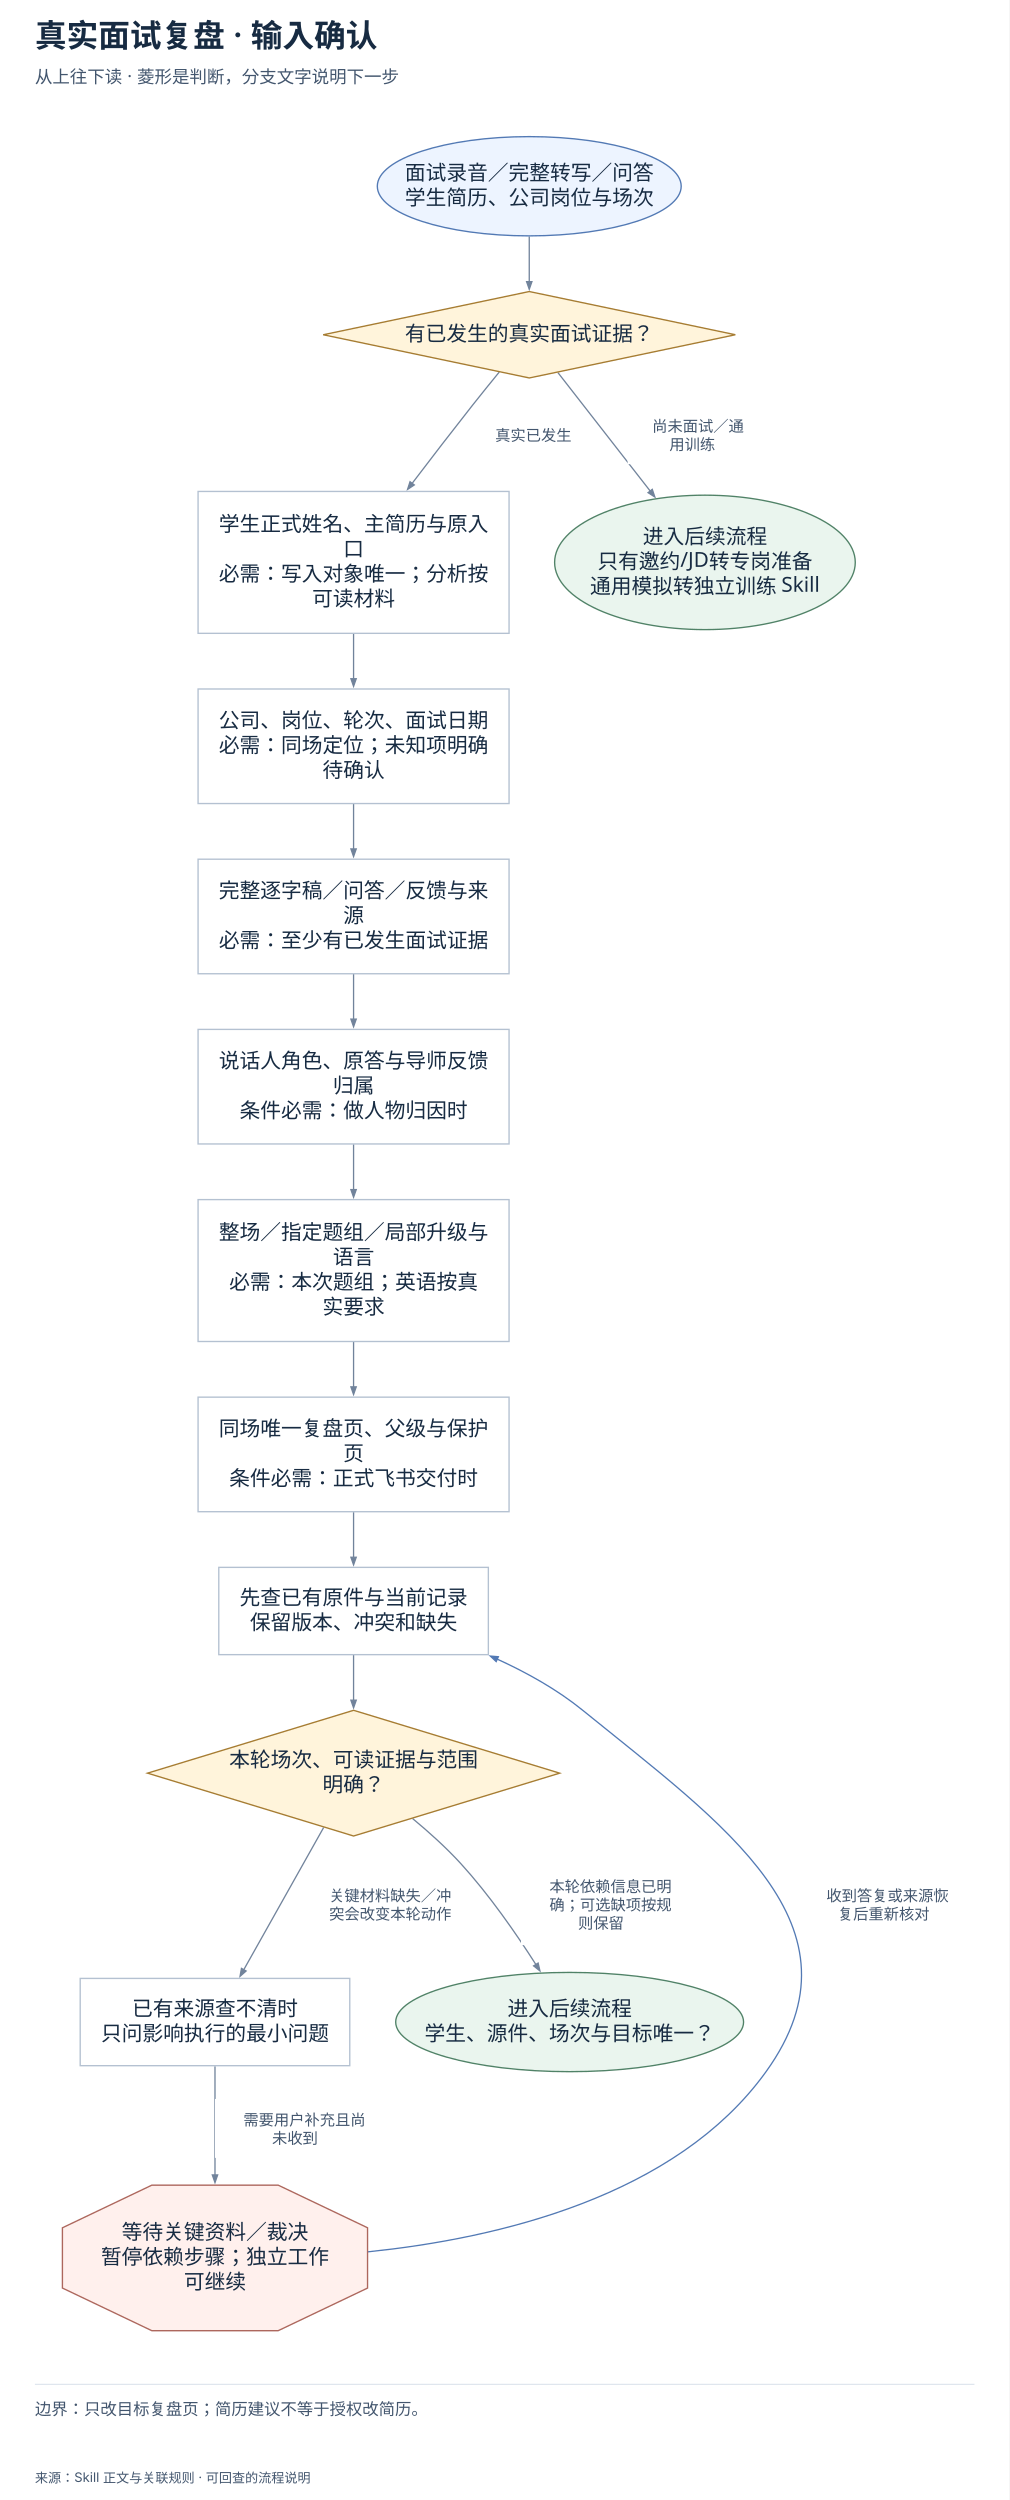
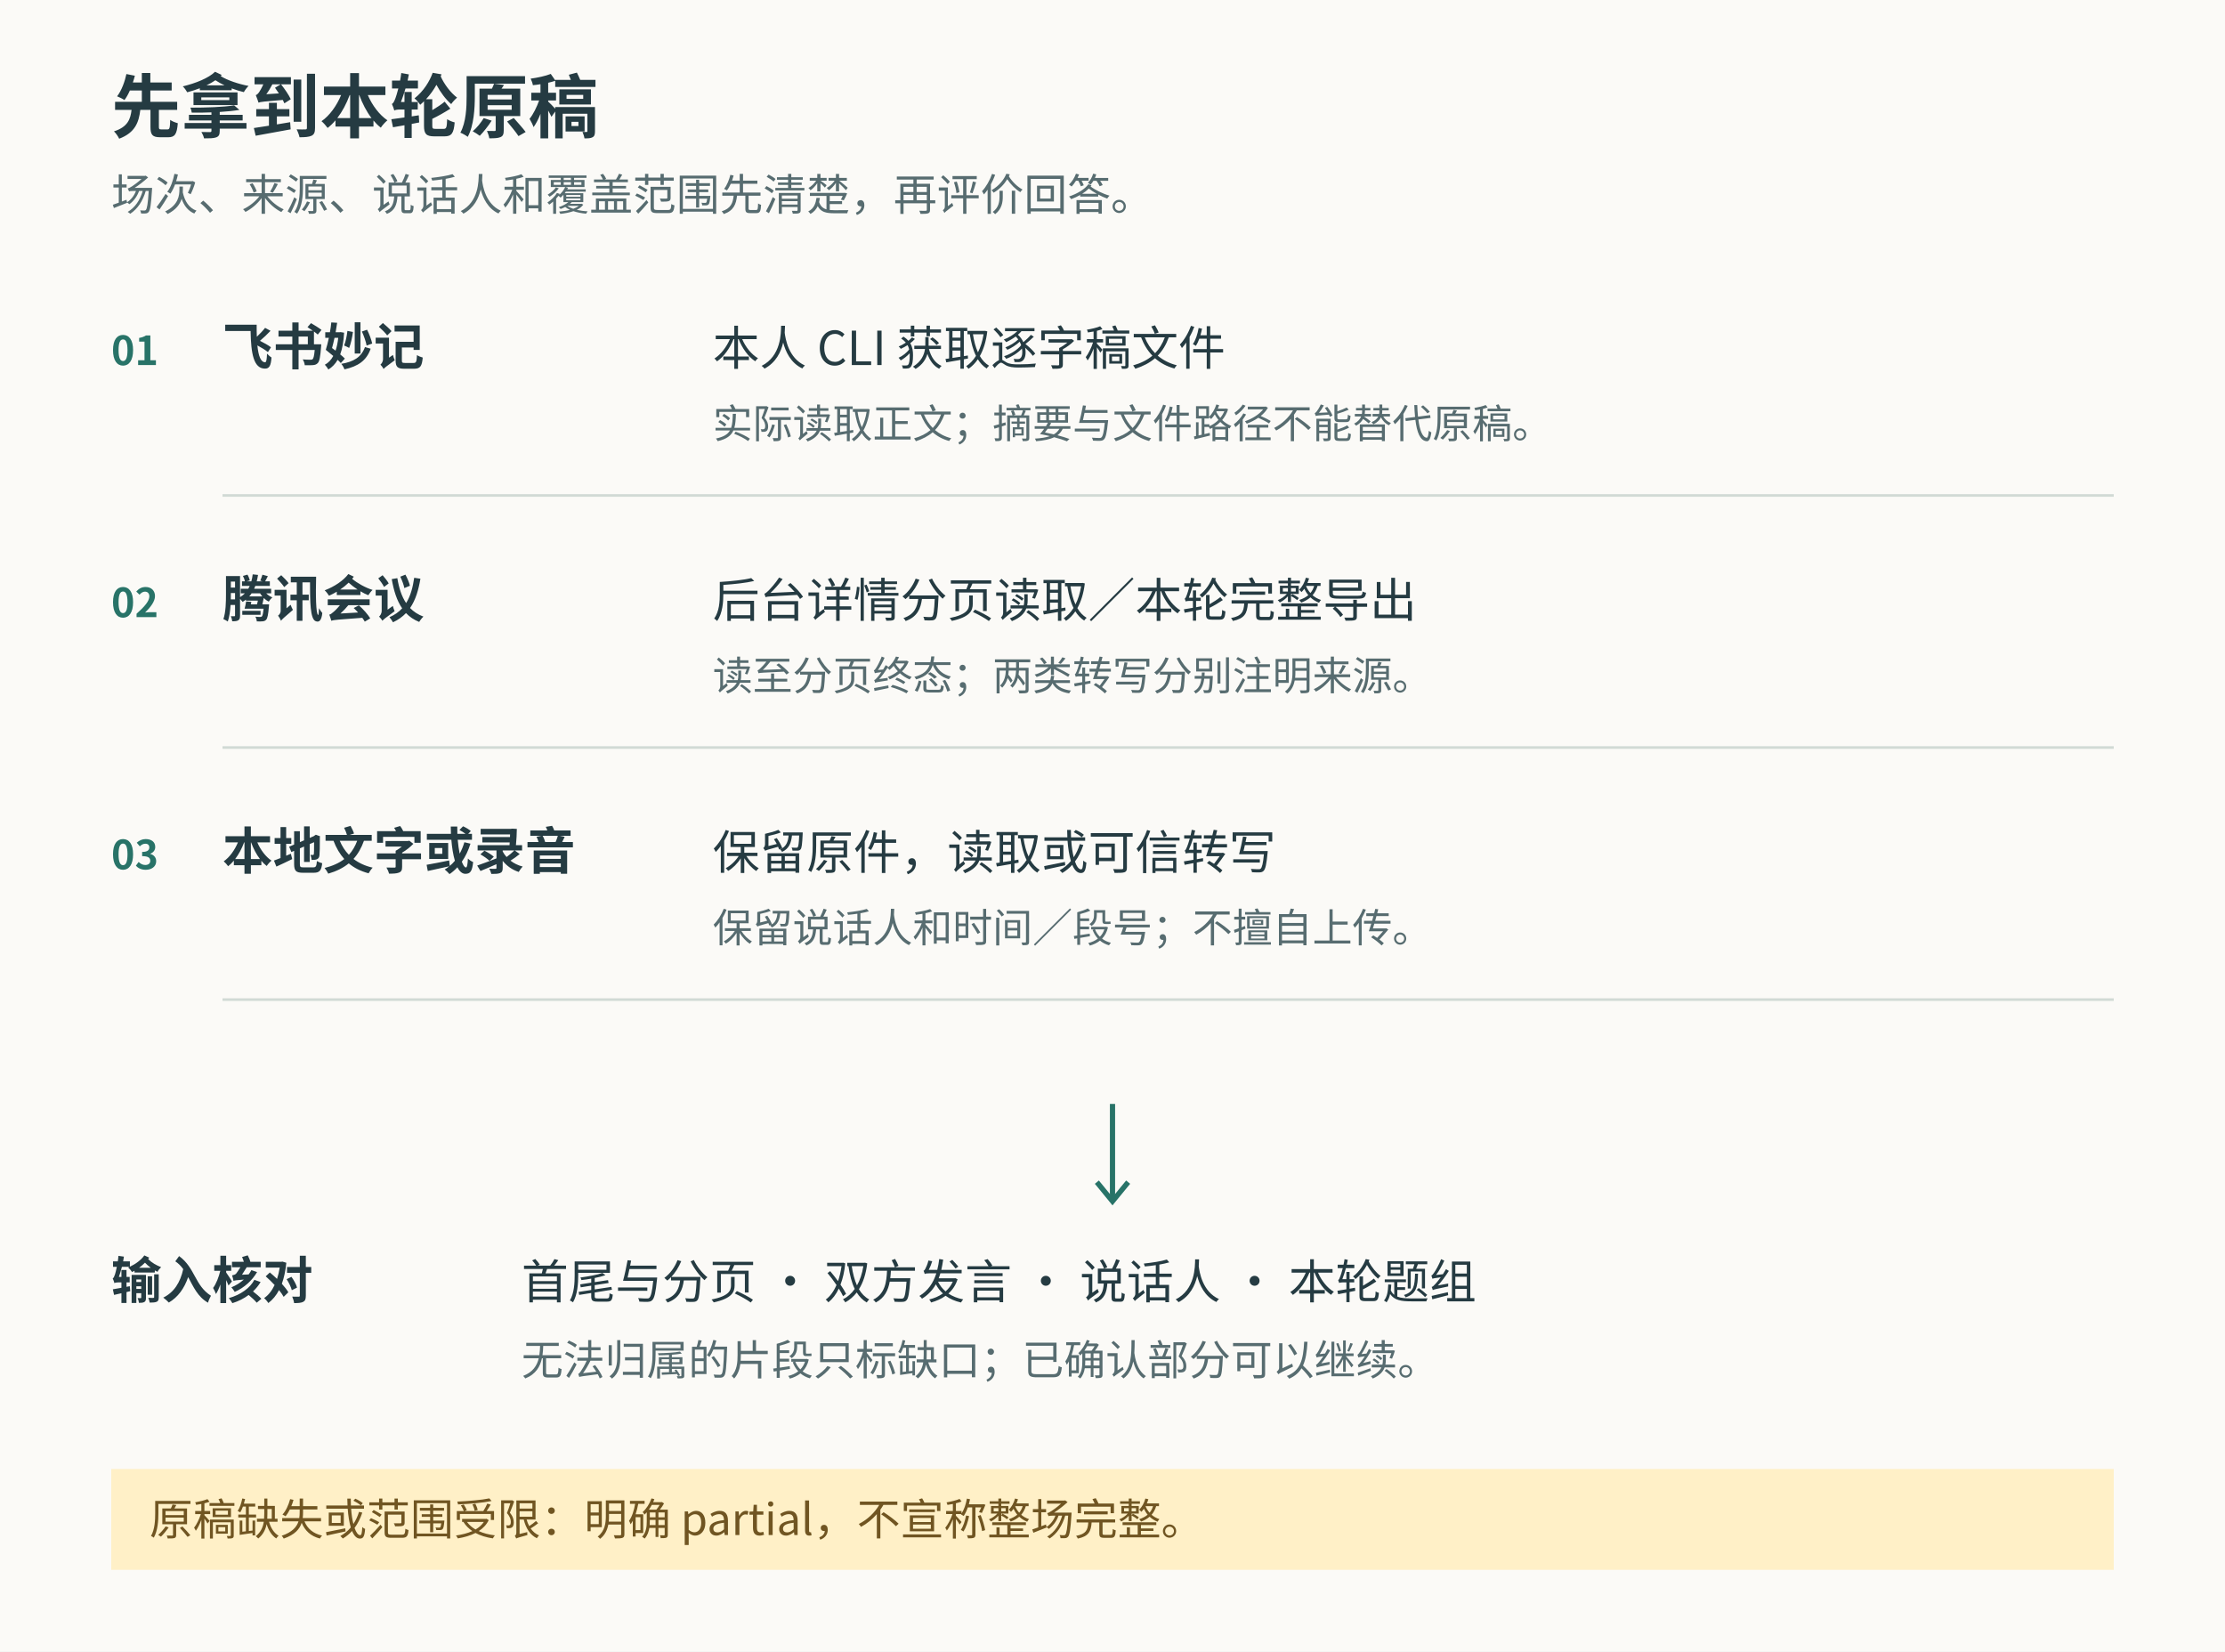
- <svg xmlns="http://www.w3.org/2000/svg" data-artifact-sha256="b0411705e3581c1f1f1bff90e084e72cafcfeb96dbdbb07372be80869ce723dd" viewBox="0 0 925.00 2291.00" width="925.00" height="2291.00" role="img" aria-labelledby="title desc" data-entry-x="485.01" data-definition-sha256="ee98c5e65984bc311050697138430b6119f492b5a579cd42e9904247c7e26a65" data-renderer="viz-3.31.0">
-   <rect width="100%" height="100%" fill="white" />
-   <g font-family="-apple-system,BlinkMacSystemFont,PingFang SC,sans-serif" fill="#172b42">
-     <text x="32" y="43" font-size="29" font-weight="600">真实面试复盘 · 输入确认</text>
-     <text x="32" y="76" font-size="16" fill="#43566e">从上往下读 · 菱形是判断，分支文字说明下一步</text>
-   </g>
-   <svg x="32.00" y="100" width="861" height="2061" viewBox="0 0 861 2061">
-     <g id="graph0" class="graph" transform="scale(1 1) rotate(0) translate(25.2 2035.84)">
-       <g id="edge1" class="edge">
-         <path fill="none" stroke="#71839b" stroke-width="1.2" d="M427.81,-1919.14C427.81,-1905.79 427.81,-1891.12 427.81,-1877.61" />
-         <polygon fill="#71839b" stroke="#71839b" stroke-width="1.2" points="430.26,-1877.74 427.81,-1870.74 425.36,-1877.74 430.26,-1877.74" />
-       </g>
-       <g id="edge3" class="edge">
-         <path fill="none" stroke="#71839b" stroke-width="1.2" d="M400.34,-1794.92C392.36,-1785.17 383.68,-1774.44 375.81,-1764.48 357.5,-1741.29 337.83,-1715.69 320.3,-1692.64" />
-         <polygon fill="#71839b" stroke="#71839b" stroke-width="1.2" points="322.46,-1691.44 316.28,-1687.34 318.56,-1694.4 322.46,-1691.44" />
-         <polygon fill="white" stroke="none" points="375.81,-1720.98 375.81,-1753.98 469.81,-1753.98 469.81,-1720.98 375.81,-1720.98" />
-         <text xml:space="preserve" text-anchor="start" x="396.56" y="-1731.88" font-family="PingFang SC" font-size="14.00" fill="#43566e">真实已发生</text>
-       </g>
-       <g id="edge2" class="edge">
-         <path fill="none" stroke="#71839b" stroke-width="1.2" d="M454.04,-1794.42C476.94,-1765.04 510.8,-1721.57 538.86,-1685.57" />
-         <polygon fill="#71839b" stroke="#71839b" stroke-width="1.2" points="540.54,-1687.4 542.91,-1680.37 536.67,-1684.38 540.54,-1687.4" />
-         <polygon fill="white" stroke="none" points="517.95,-1710.48 517.95,-1764.48 625.95,-1764.48 625.95,-1710.48 517.95,-1710.48" />
-         <text xml:space="preserve" text-anchor="start" x="540.45" y="-1740.28" font-family="PingFang SC" font-size="14.00" fill="#43566e">尚未面试／通</text>
-         <text xml:space="preserve" text-anchor="start" x="556.2" y="-1723.48" font-family="PingFang SC" font-size="14.00" fill="#43566e">用训练</text>
-       </g>
-       <g id="edge4" class="edge">
-         <path fill="none" stroke="#71839b" stroke-width="1.2" d="M266.81,-1555.09C266.81,-1541.5 266.81,-1527.21 266.81,-1513.76" />
-         <polygon fill="#71839b" stroke="#71839b" stroke-width="1.2" points="269.26,-1513.87 266.81,-1506.87 264.36,-1513.87 269.26,-1513.87" />
-       </g>
-       <g id="edge5" class="edge">
-         <path fill="none" stroke="#71839b" stroke-width="1.2" d="M266.81,-1399.26C266.81,-1385.87 266.81,-1371.34 266.81,-1357.55" />
-         <polygon fill="#71839b" stroke="#71839b" stroke-width="1.2" points="269.26,-1357.89 266.81,-1350.89 264.36,-1357.89 269.26,-1357.89" />
-       </g>
-       <g id="edge6" class="edge">
-         <path fill="none" stroke="#71839b" stroke-width="1.2" d="M266.81,-1243.28C266.81,-1229.9 266.81,-1215.37 266.81,-1201.57" />
-         <polygon fill="#71839b" stroke="#71839b" stroke-width="1.2" points="269.26,-1201.91 266.81,-1194.91 264.36,-1201.91 269.26,-1201.91" />
-       </g>
-       <g id="edge7" class="edge">
-         <path fill="none" stroke="#71839b" stroke-width="1.2" d="M266.81,-1087.24C266.81,-1074.04 266.81,-1059.59 266.81,-1045.55" />
-         <polygon fill="#71839b" stroke="#71839b" stroke-width="1.2" points="269.26,-1045.68 266.81,-1038.68 264.36,-1045.68 269.26,-1045.68" />
-       </g>
-       <g id="edge8" class="edge">
-         <path fill="none" stroke="#71839b" stroke-width="1.2" d="M266.81,-906.13C266.81,-892.54 266.81,-878.25 266.81,-864.8" />
-         <polygon fill="#71839b" stroke="#71839b" stroke-width="1.2" points="269.26,-864.91 266.81,-857.91 264.36,-864.91 269.26,-864.91" />
-       </g>
-       <g id="edge9" class="edge">
-         <path fill="none" stroke="#71839b" stroke-width="1.2" d="M266.81,-750.12C266.81,-736.53 266.81,-721.95 266.81,-708.57" />
-         <polygon fill="#71839b" stroke="#71839b" stroke-width="1.2" points="269.26,-708.79 266.81,-701.79 264.36,-708.79 269.26,-708.79" />
-       </g>
-       <g id="edge10" class="edge">
-         <path fill="none" stroke="#71839b" stroke-width="1.2" d="M266.81,-619.23C266.81,-606.45 266.81,-591.89 266.81,-577.71" />
-         <polygon fill="#71839b" stroke="#71839b" stroke-width="1.2" points="269.26,-577.77 266.81,-570.77 264.36,-577.77 269.26,-577.77" />
-       </g>
-       <g id="edge12" class="edge">
-         <path fill="none" stroke="#71839b" stroke-width="1.2" d="M239.41,-461.14C217.67,-422.44 187.48,-368.7 166.05,-330.55" />
-         <polygon fill="#71839b" stroke="#71839b" stroke-width="1.2" points="168.34,-329.62 162.77,-324.72 164.07,-332.02 168.34,-329.62" />
-         <polygon fill="white" stroke="none" points="218.42,-363.82 218.42,-417.82 354.42,-417.82 354.42,-363.82 218.42,-363.82" />
-         <text xml:space="preserve" text-anchor="start" x="244.42" y="-393.62" font-family="PingFang SC" font-size="14.00" fill="#43566e">关键材料缺失／冲</text>
-         <text xml:space="preserve" text-anchor="start" x="244.42" y="-376.82" font-family="PingFang SC" font-size="14.00" fill="#43566e">突会改变本轮动作</text>
-       </g>
-       <g id="edge11" class="edge">
-         <path fill="none" stroke="#71839b" stroke-width="1.2" d="M320.79,-469.4C335.79,-456.99 351.58,-442.78 364.81,-428.32 390.91,-399.79 415.68,-364.09 434.04,-335.32" />
-         <polygon fill="#71839b" stroke="#71839b" stroke-width="1.2" points="435.92,-336.92 437.59,-329.69 431.78,-334.3 435.92,-336.92" />
-         <polygon fill="white" stroke="none" points="420.25,-353.32 420.25,-428.32 556.25,-428.32 556.25,-353.32 420.25,-353.32" />
-         <text xml:space="preserve" text-anchor="start" x="446.25" y="-402.02" font-family="PingFang SC" font-size="14.00" fill="#43566e">本轮依赖信息已明</text>
-         <text xml:space="preserve" text-anchor="start" x="446.25" y="-385.22" font-family="PingFang SC" font-size="14.00" fill="#43566e">确；可选缺项按规</text>
-         <text xml:space="preserve" text-anchor="start" x="472.5" y="-368.42" font-family="PingFang SC" font-size="14.00" fill="#43566e">则保留</text>
-       </g>
-       <g id="edge13" class="edge">
-         <path fill="none" stroke="#71839b" stroke-width="1.2" d="M139.81,-242.31C139.81,-214.34 139.81,-175.99 139.81,-142.34" />
-         <polygon fill="#71839b" stroke="#71839b" stroke-width="1.2" points="142.26,-142.72 139.81,-135.72 137.36,-142.72 142.26,-142.72" />
-         <polygon fill="white" stroke="none" points="139.81,-158.36 139.81,-212.36 275.81,-212.36 275.81,-158.36 139.81,-158.36" />
-         <text xml:space="preserve" text-anchor="start" x="165.81" y="-188.16" font-family="PingFang SC" font-size="14.00" fill="#43566e">需要用户补充且尚</text>
-         <text xml:space="preserve" text-anchor="start" x="192.06" y="-171.36" font-family="PingFang SC" font-size="14.00" fill="#43566e">未收到</text>
-       </g>
-       <g id="edge14" class="edge">
-         <path fill="none" stroke="#5279b4" stroke-width="1.2" d="M280.03,-72.27C398.76,-84.48 562.41,-122.74 644.81,-237.36 741.15,-371.36 604.86,-464.4 476.81,-568.52 453.6,-587.39 425.84,-602.95 398.23,-615.52" />
-         <polygon fill="#5279b4" stroke="#5279b4" stroke-width="1.2" points="397.51,-613.16 392.11,-618.24 399.5,-617.63 397.51,-613.16" />
-         <polygon fill="white" stroke="none" points="674.1,-363.82 674.1,-417.82 810.1,-417.82 810.1,-363.82 674.1,-363.82" />
-         <text xml:space="preserve" text-anchor="start" x="700.1" y="-393.62" font-family="PingFang SC" font-size="14.00" fill="#43566e">收到答复或来源恢</text>
-         <text xml:space="preserve" text-anchor="start" x="710.6" y="-376.82" font-family="PingFang SC" font-size="14.00" fill="#43566e">复后重新核对</text>
-       </g>
-       <g id="node1" class="node">
-         <ellipse fill="#edf4ff" stroke="#5279b4" stroke-width="1.25" cx="427.81" cy="-1965.16" rx="139.24" ry="45.48" />
-         <text xml:space="preserve" text-anchor="middle" x="427.81" y="-1970.86" font-family="PingFang SC" font-size="19.00" fill="#172b42">面试录音／完整转写／问答</text>
-         <text xml:space="preserve" text-anchor="middle" x="427.81" y="-1948.06" font-family="PingFang SC" font-size="19.00" fill="#172b42">学生简历、公司岗位与场次</text>
-       </g>
-       <g id="node2" class="node">
-         <polygon fill="#fff4db" stroke="#a67c32" stroke-width="1.25" points="427.81,-1868.68 238.95,-1829.08 427.81,-1789.48 616.67,-1829.08 427.81,-1868.68" />
-         <text xml:space="preserve" text-anchor="middle" x="427.81" y="-1823.38" font-family="PingFang SC" font-size="19.00" fill="#172b42">有已发生的真实面试证据？</text>
-       </g>
-       <g id="node3" class="node">
-         <polygon fill="#ffffff" stroke="#b4c1d1" stroke-width="1.25" points="409.3,-1685.48 124.32,-1685.48 124.32,-1555.45 409.3,-1555.45 409.3,-1685.48" />
-         <text xml:space="preserve" text-anchor="middle" x="266.81" y="-1648.96" font-family="PingFang SC" font-size="19.00" fill="#172b42">学生正式姓名、主简历与原入</text>
-         <text xml:space="preserve" text-anchor="middle" x="266.81" y="-1626.16" font-family="PingFang SC" font-size="19.00" fill="#172b42">口</text>
-         <text xml:space="preserve" text-anchor="middle" x="266.81" y="-1603.36" font-family="PingFang SC" font-size="19.00" fill="#172b42">必需：写入对象唯一；分析按</text>
-         <text xml:space="preserve" text-anchor="middle" x="266.81" y="-1580.56" font-family="PingFang SC" font-size="19.00" fill="#172b42">可读材料</text>
-       </g>
-       <g id="node4" class="node">
-         <polygon fill="#ffffff" stroke="#b4c1d1" stroke-width="1.25" points="409.3,-1504.45 124.32,-1504.45 124.32,-1399.47 409.3,-1399.47 409.3,-1504.45" />
-         <text xml:space="preserve" text-anchor="middle" x="266.81" y="-1469.06" font-family="PingFang SC" font-size="19.00" fill="#172b42">公司、岗位、轮次、面试日期</text>
-         <text xml:space="preserve" text-anchor="middle" x="266.81" y="-1446.26" font-family="PingFang SC" font-size="19.00" fill="#172b42">必需：同场定位；未知项明确</text>
-         <text xml:space="preserve" text-anchor="middle" x="266.81" y="-1423.46" font-family="PingFang SC" font-size="19.00" fill="#172b42">待确认</text>
-       </g>
-       <g id="node5" class="node">
-         <polygon fill="#ffffff" stroke="#b4c1d1" stroke-width="1.25" points="409.3,-1348.47 124.32,-1348.47 124.32,-1243.5 409.3,-1243.5 409.3,-1348.47" />
-         <text xml:space="preserve" text-anchor="middle" x="266.81" y="-1313.08" font-family="PingFang SC" font-size="19.00" fill="#172b42">完整逐字稿／问答／反馈与来</text>
-         <text xml:space="preserve" text-anchor="middle" x="266.81" y="-1290.28" font-family="PingFang SC" font-size="19.00" fill="#172b42">源</text>
-         <text xml:space="preserve" text-anchor="middle" x="266.81" y="-1267.48" font-family="PingFang SC" font-size="19.00" fill="#172b42">必需：至少有已发生面试证据</text>
-       </g>
-       <g id="node6" class="node">
-         <polygon fill="#ffffff" stroke="#b4c1d1" stroke-width="1.25" points="409.3,-1192.5 124.32,-1192.5 124.32,-1087.52 409.3,-1087.52 409.3,-1192.5" />
-         <text xml:space="preserve" text-anchor="middle" x="266.81" y="-1157.11" font-family="PingFang SC" font-size="19.00" fill="#172b42">说话人角色、原答与导师反馈</text>
-         <text xml:space="preserve" text-anchor="middle" x="266.81" y="-1134.31" font-family="PingFang SC" font-size="19.00" fill="#172b42">归属</text>
-         <text xml:space="preserve" text-anchor="middle" x="266.81" y="-1111.51" font-family="PingFang SC" font-size="19.00" fill="#172b42">条件必需：做人物归因时</text>
-       </g>
-       <g id="node7" class="node">
-         <polygon fill="#ffffff" stroke="#b4c1d1" stroke-width="1.25" points="409.3,-1036.52 124.32,-1036.52 124.32,-906.49 409.3,-906.49 409.3,-1036.52" />
-         <text xml:space="preserve" text-anchor="middle" x="266.81" y="-1000" font-family="PingFang SC" font-size="19.00" fill="#172b42">整场／指定题组／局部升级与</text>
-         <text xml:space="preserve" text-anchor="middle" x="266.81" y="-977.2" font-family="PingFang SC" font-size="19.00" fill="#172b42">语言</text>
-         <text xml:space="preserve" text-anchor="middle" x="266.81" y="-954.4" font-family="PingFang SC" font-size="19.00" fill="#172b42">必需：本次题组；英语按真</text>
-         <text xml:space="preserve" text-anchor="middle" x="266.81" y="-931.6" font-family="PingFang SC" font-size="19.00" fill="#172b42">实要求</text>
-       </g>
-       <g id="node8" class="node">
-         <polygon fill="#ffffff" stroke="#b4c1d1" stroke-width="1.25" points="409.3,-855.49 124.32,-855.49 124.32,-750.51 409.3,-750.51 409.3,-855.49" />
-         <text xml:space="preserve" text-anchor="middle" x="266.81" y="-820.1" font-family="PingFang SC" font-size="19.00" fill="#172b42">同场唯一复盘页、父级与保护</text>
-         <text xml:space="preserve" text-anchor="middle" x="266.81" y="-797.3" font-family="PingFang SC" font-size="19.00" fill="#172b42">页</text>
-         <text xml:space="preserve" text-anchor="middle" x="266.81" y="-774.5" font-family="PingFang SC" font-size="19.00" fill="#172b42">条件必需：正式飞书交付时</text>
-       </g>
-       <g id="node9" class="node">
-         <polygon fill="#ffffff" stroke="#b4c1d1" stroke-width="1.25" points="390.33,-699.51 143.29,-699.51 143.29,-619.52 390.33,-619.52 390.33,-699.51" />
-         <text xml:space="preserve" text-anchor="middle" x="266.81" y="-665.22" font-family="PingFang SC" font-size="19.00" fill="#172b42">先查已有原件与当前记录</text>
-         <text xml:space="preserve" text-anchor="middle" x="266.81" y="-642.42" font-family="PingFang SC" font-size="19.00" fill="#172b42">保留版本、冲突和缺失</text>
-       </g>
-       <g id="node10" class="node">
-         <polygon fill="#fff4db" stroke="#a67c32" stroke-width="1.25" points="266.81,-568.52 77.95,-510.92 266.81,-453.32 455.67,-510.92 266.81,-568.52" />
-         <text xml:space="preserve" text-anchor="middle" x="266.81" y="-516.62" font-family="PingFang SC" font-size="19.00" fill="#172b42">本轮场次、可读证据与范围</text>
-         <text xml:space="preserve" text-anchor="middle" x="266.81" y="-493.82" font-family="PingFang SC" font-size="19.00" fill="#172b42">明确？</text>
-       </g>
-       <g id="node11" class="node">
-         <polygon fill="#ffffff" stroke="#b4c1d1" stroke-width="1.25" points="263.33,-322.83 16.29,-322.83 16.29,-242.84 263.33,-242.84 263.33,-322.83" />
-         <text xml:space="preserve" text-anchor="middle" x="139.81" y="-288.54" font-family="PingFang SC" font-size="19.00" fill="#172b42">已有来源查不清时</text>
-         <text xml:space="preserve" text-anchor="middle" x="139.81" y="-265.74" font-family="PingFang SC" font-size="19.00" fill="#172b42">只问影响执行的最小问题</text>
-       </g>
-       <g id="node12" class="node">
-         <polygon fill="#fff0ed" stroke="#ad675d" stroke-width="1.25" points="279.62,-39.06 279.62,-94.3 197.72,-133.36 81.9,-133.36 0,-94.3 0,-39.06 81.9,0 197.72,0 279.62,-39.06" />
-         <text xml:space="preserve" text-anchor="middle" x="139.81" y="-83.78" font-family="PingFang SC" font-size="19.00" fill="#172b42">等待关键资料／裁决</text>
-         <text xml:space="preserve" text-anchor="middle" x="139.81" y="-60.98" font-family="PingFang SC" font-size="19.00" fill="#172b42">暂停依赖步骤；独立工作</text>
-         <text xml:space="preserve" text-anchor="middle" x="139.81" y="-38.18" font-family="PingFang SC" font-size="19.00" fill="#172b42">可继续</text>
-       </g>
-       <g id="node13" class="node">
-         <ellipse fill="#eaf5ee" stroke="#508267" stroke-width="1.25" cx="588.81" cy="-1620.46" rx="137.76" ry="61.6" />
-         <text xml:space="preserve" text-anchor="middle" x="588.81" y="-1637.56" font-family="PingFang SC" font-size="19.00" fill="#172b42">进入后续流程</text>
-         <text xml:space="preserve" text-anchor="middle" x="588.81" y="-1614.76" font-family="PingFang SC" font-size="19.00" fill="#172b42">只有邀约/JD转专岗准备</text>
-         <text xml:space="preserve" text-anchor="middle" x="588.81" y="-1591.96" font-family="PingFang SC" font-size="19.00" fill="#172b42">通用模拟转独立训练 Skill</text>
-       </g>
-       <g id="node14" class="node">
-         <ellipse fill="#eaf5ee" stroke="#508267" stroke-width="1.25" cx="464.81" cy="-282.84" rx="159.4" ry="45.48" />
-         <text xml:space="preserve" text-anchor="middle" x="464.81" y="-288.54" font-family="PingFang SC" font-size="19.00" fill="#172b42">进入后续流程</text>
-         <text xml:space="preserve" text-anchor="middle" x="464.81" y="-265.74" font-family="PingFang SC" font-size="19.00" fill="#172b42">学生、源件、场次与目标唯一？</text>
-       </g>
-     </g>
-   </svg>
-   <path d="M32 2185H893" stroke="#dce3ec" />
-   <g font-family="-apple-system,BlinkMacSystemFont,PingFang SC,sans-serif" fill="#43566e">
-     <text x="32" y="2213" font-size="15">边界：只改目标复盘页；简历建议不等于授权改简历。</text>
-     <text x="32" y="2275" font-size="12">来源：Skill 正文与关联规则 · 可回查的流程说明</text>
-   </g>
+ <svg xmlns="http://www.w3.org/2000/svg" data-artifact-sha256="2e7c4b0c75dc6d522625a1bc02ba745cc07d29463e595359e98e761cd5281936" width="1280" height="950" viewBox="0 0 1280 950">
+   <rect width="1280" height="950" fill="#fbfaf7" />
+   <text x="64" y="76" font-family="PingFang SC, Noto Sans CJK SC, sans-serif" font-size="40" fill="#253b42" font-weight="600">先拿到本轮原稿</text>
+   <text x="64" y="121" font-family="PingFang SC, Noto Sans CJK SC, sans-serif" font-size="25" fill="#576c70" font-weight="400">场次、来源、说话人和覆盖范围先清楚，再评价回答。</text>
+   <text x="64" y="210" font-family="PingFang SC, Noto Sans CJK SC, sans-serif" font-size="23" fill="#287368" font-weight="600">01</text>
+   <text x="128" y="210" font-family="PingFang SC, Noto Sans CJK SC, sans-serif" font-size="29" fill="#253b42" font-weight="600">飞书妙记</text>
+   <text x="410" y="210" font-family="PingFang SC, Noto Sans CJK SC, sans-serif" font-size="27" fill="#253b42" font-weight="500">本人 CLI 获取逐字稿文件</text>
+   <text x="410" y="252" font-family="PingFang SC, Noto Sans CJK SC, sans-serif" font-size="23" fill="#576c70" font-weight="400">实际读取正文；摘要与文件路径不能替代原稿。</text>
+   <path d="M128 285H1216" stroke="#d1dad5" stroke-width="1.5" />
+   <text x="64" y="355" font-family="PingFang SC, Noto Sans CJK SC, sans-serif" font-size="23" fill="#287368" font-weight="600">02</text>
+   <text x="128" y="355" font-family="PingFang SC, Noto Sans CJK SC, sans-serif" font-size="29" fill="#253b42" font-weight="600">腾讯会议</text>
+   <text x="410" y="355" font-family="PingFang SC, Noto Sans CJK SC, sans-serif" font-size="27" fill="#253b42" font-weight="500">后台详情分页读取／本轮完整导出</text>
+   <text x="410" y="397" font-family="PingFang SC, Noto Sans CJK SC, sans-serif" font-size="23" fill="#576c70" font-weight="400">读至分页终态；两类转写分别注明来源。</text>
+   <path d="M128 430H1216" stroke="#d1dad5" stroke-width="1.5" />
+   <text x="64" y="500" font-family="PingFang SC, Noto Sans CJK SC, sans-serif" font-size="23" fill="#287368" font-weight="600">03</text>
+   <text x="128" y="500" font-family="PingFang SC, Noto Sans CJK SC, sans-serif" font-size="29" fill="#253b42" font-weight="600">本地文字或录音</text>
+   <text x="410" y="500" font-family="PingFang SC, Noto Sans CJK SC, sans-serif" font-size="27" fill="#253b42" font-weight="500">保留原件，读取或可信转写</text>
+   <text x="410" y="542" font-family="PingFang SC, Noto Sans CJK SC, sans-serif" font-size="23" fill="#576c70" font-weight="400">保留说话人和时间／段号；不擅自上传。</text>
+   <path d="M128 575H1216" stroke="#d1dad5" stroke-width="1.5" />
+   <path d="M640 635V690" stroke="#287368" stroke-width="3" />
+   <path d="M631 680L640 691L649 680" fill="none" stroke="#287368" stroke-width="3" />
+   <text x="64" y="747" font-family="PingFang SC, Noto Sans CJK SC, sans-serif" font-size="29" fill="#253b42" font-weight="600">输入核对</text>
+   <text x="300" y="747" font-family="PingFang SC, Noto Sans CJK SC, sans-serif" font-size="27" fill="#253b42" font-weight="400">首尾与分页 · 双方发言 · 说话人 · 本轮题组</text>
+   <text x="300" y="791" font-family="PingFang SC, Noto Sans CJK SC, sans-serif" font-size="24" fill="#576c70" font-weight="400">无法归属的片段只标缺口；已确认部分可以继续。</text>
+   <rect x="64" y="845" width="1152" height="58" fill="#fff0c7" />
+   <text x="86" y="883" font-family="PingFang SC, Noto Sans CJK SC, sans-serif" font-size="25" fill="#705522" font-weight="500">原稿缺失或范围受限：明确 partial，不宣称整场完整。</text>
</svg>
